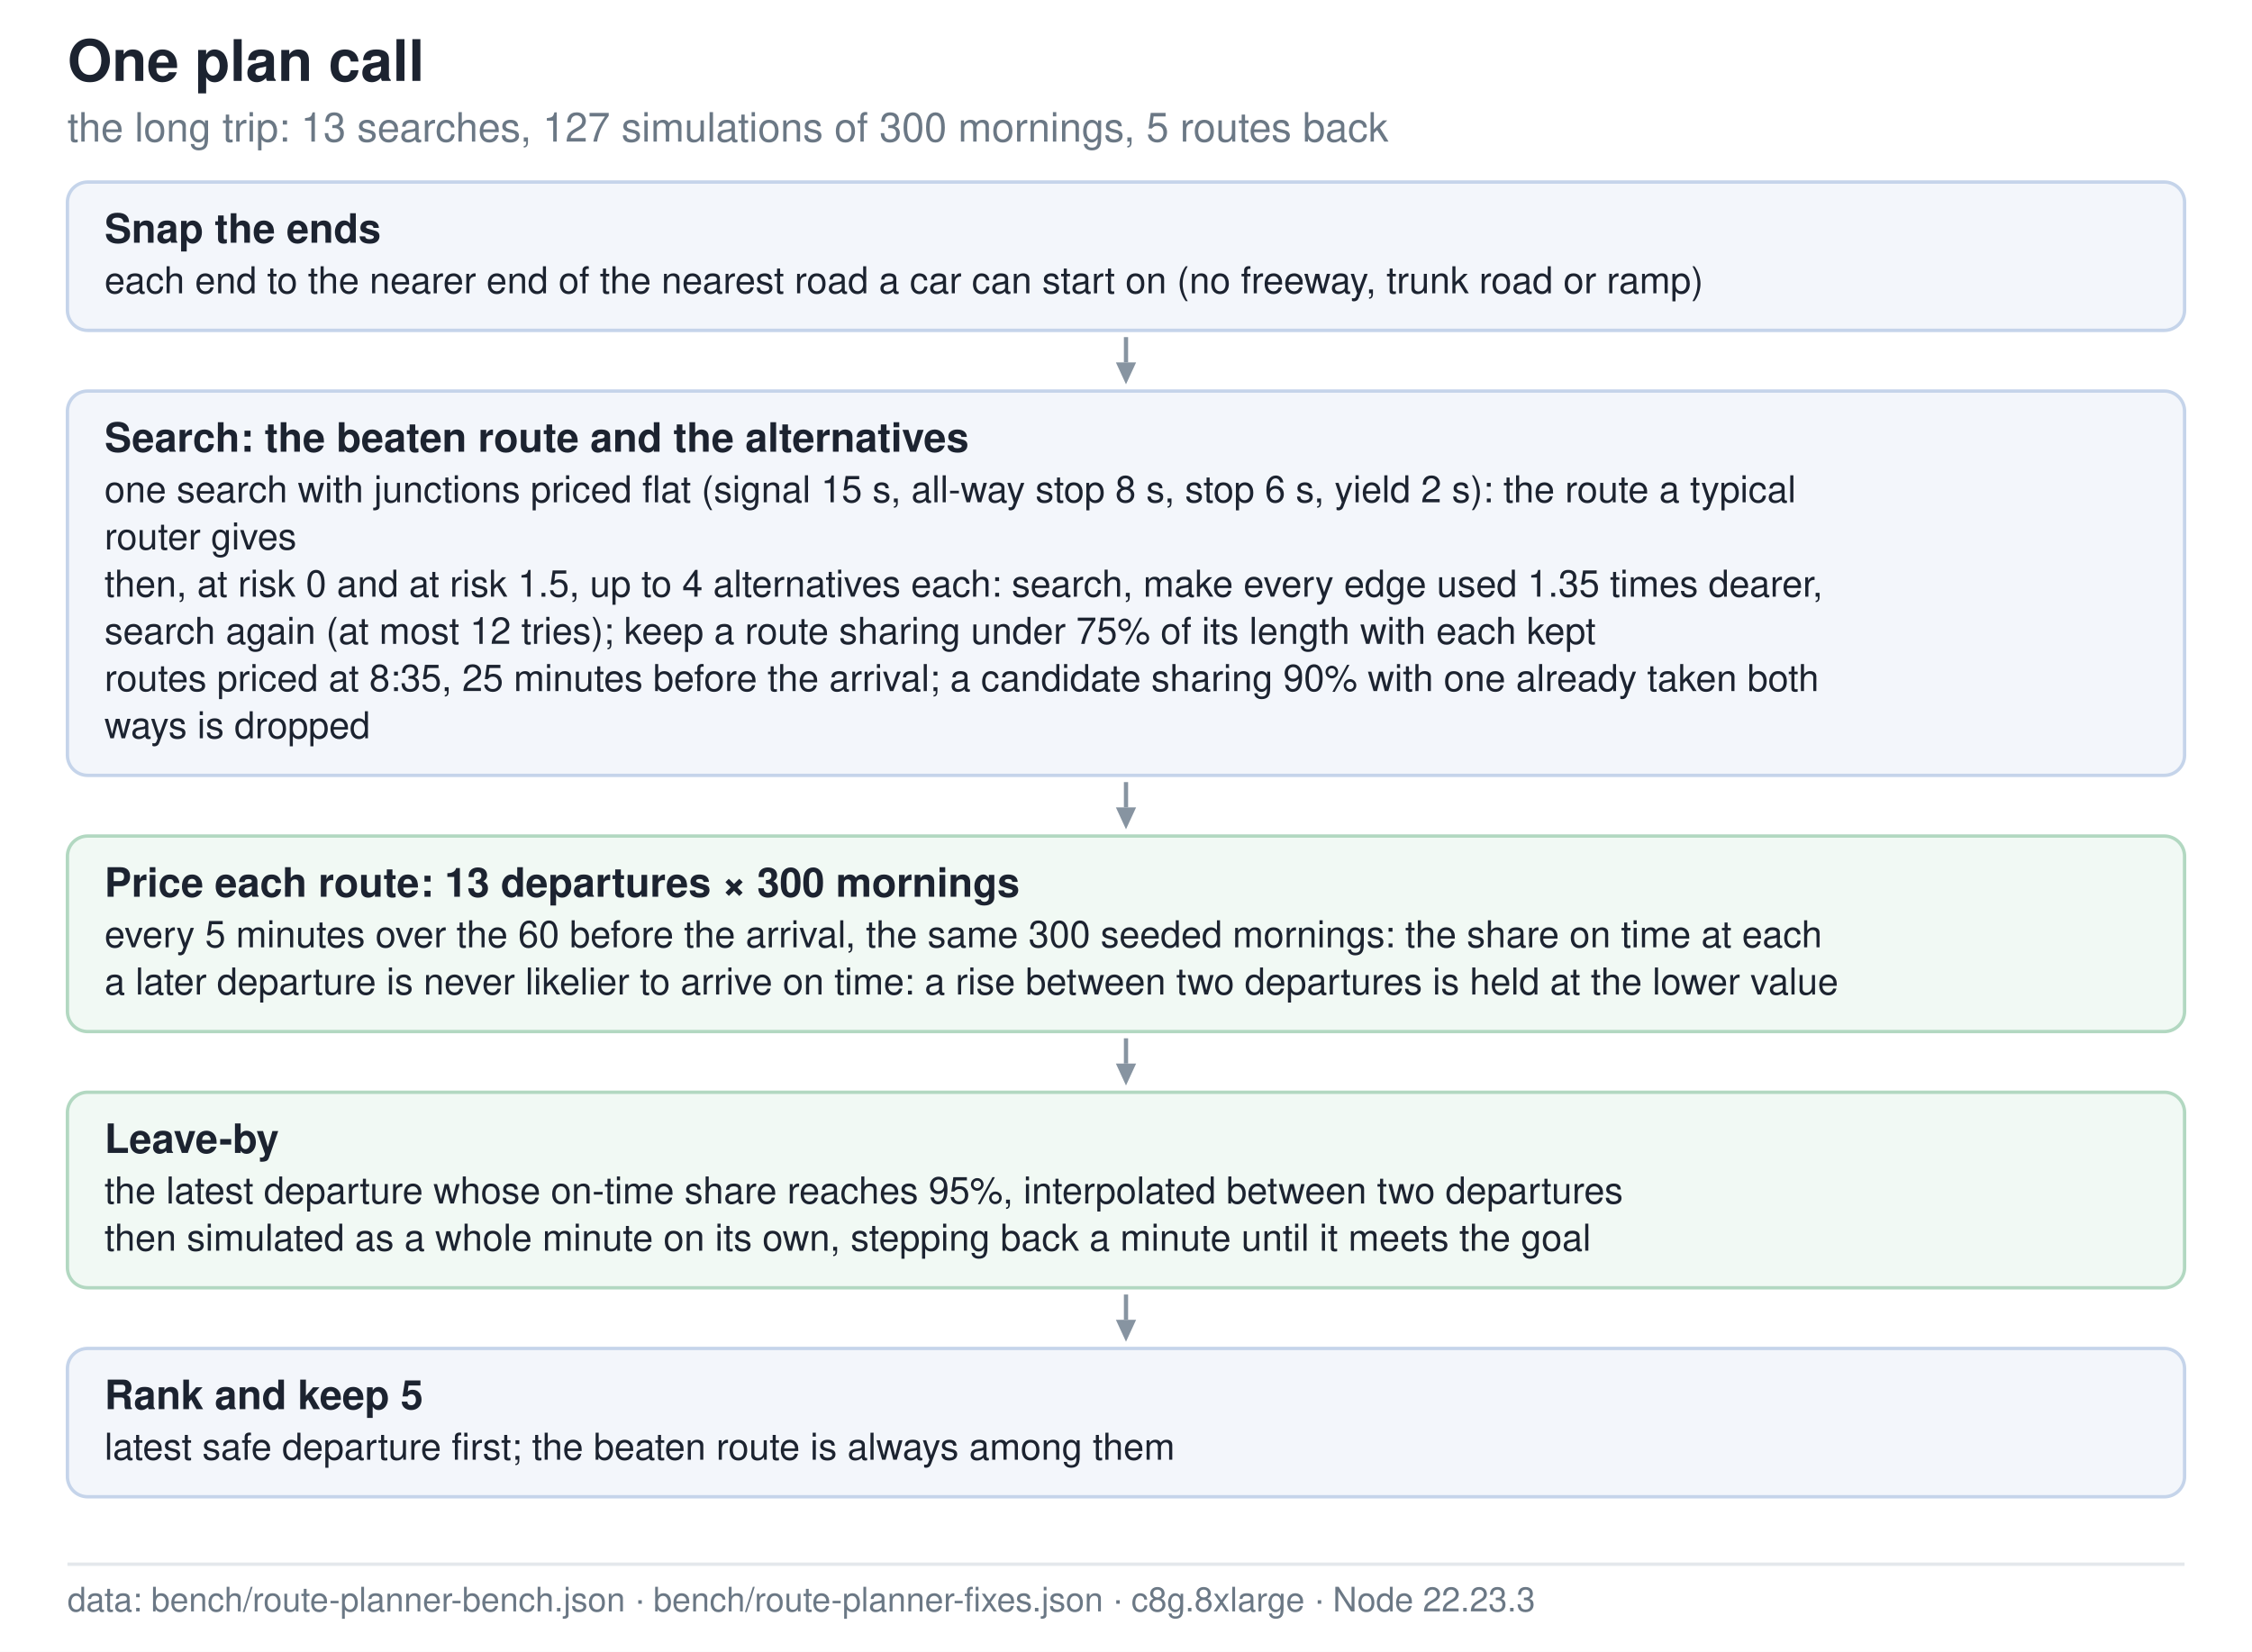
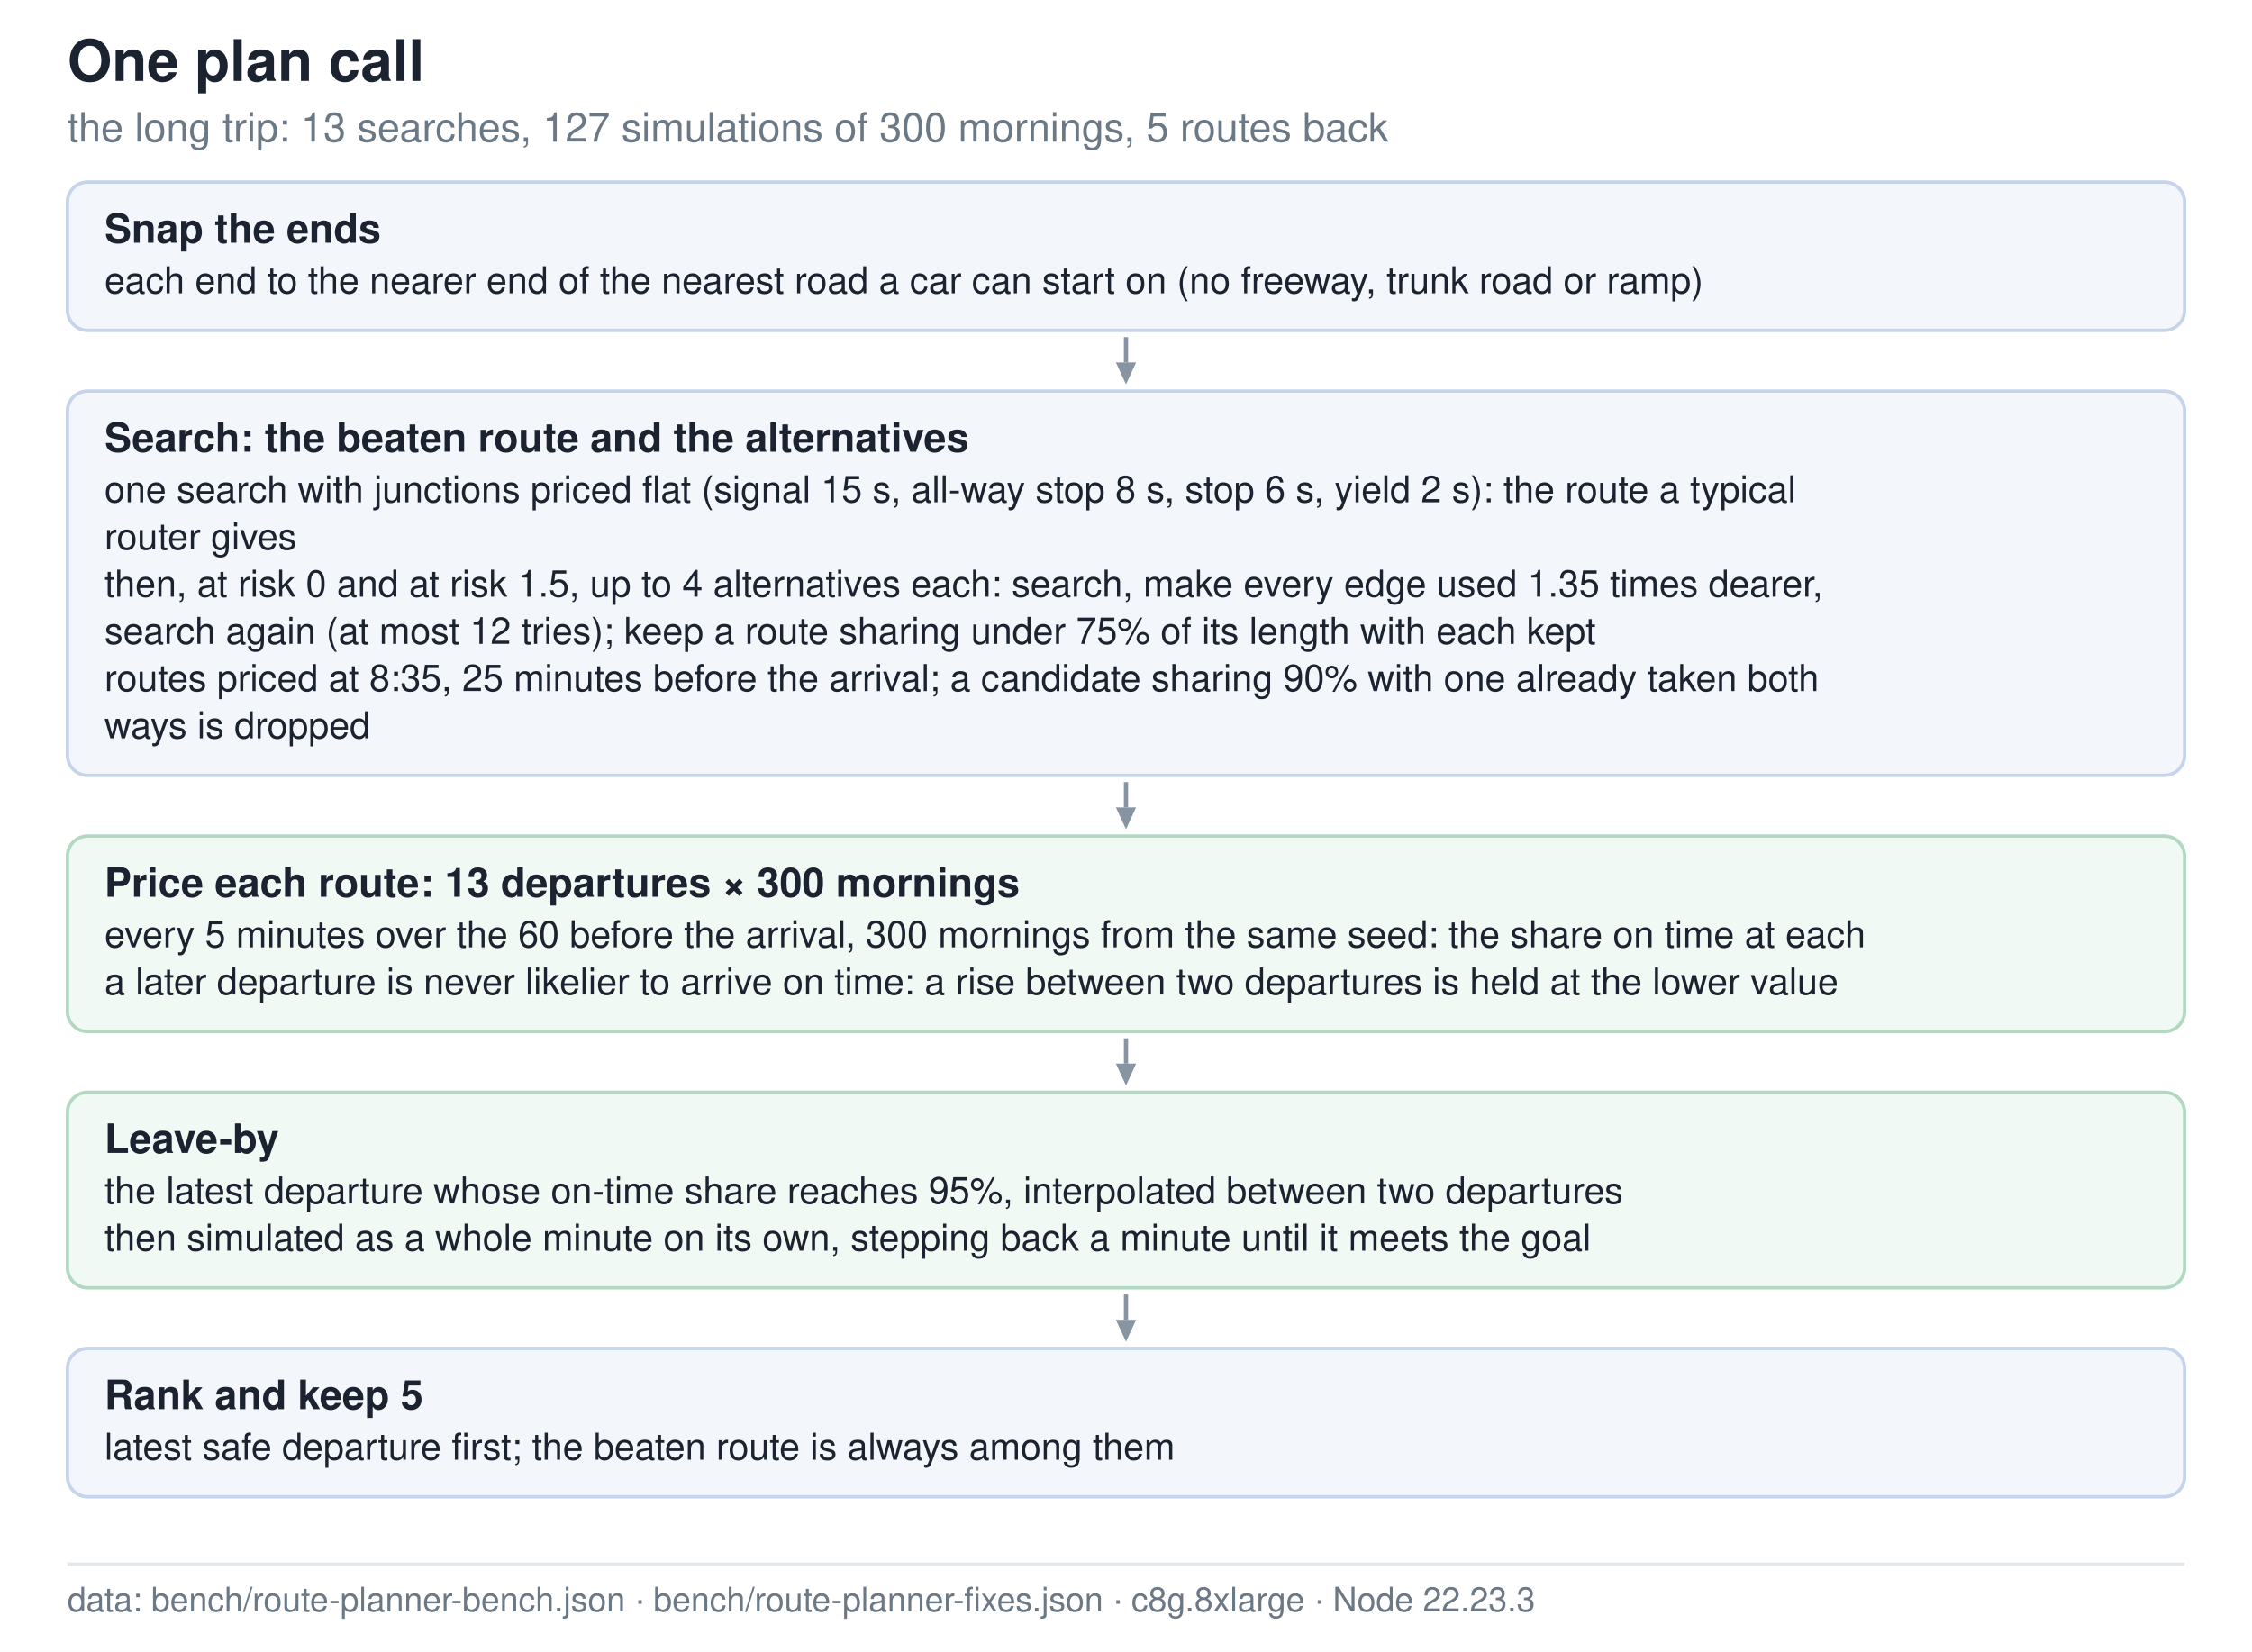
- <svg xmlns="http://www.w3.org/2000/svg" width="668" height="490" viewBox="0 0 668 490" role="img" aria-label="One plan call: snap the ends to the road network; search once with junctions priced flat and then for alternatives at two risk levels, each search after the first making the edges already used dearer; price each candidate route at 13 departures over 300 seeded mornings; find the latest departure that arrives on time 95% of the time and check it as a whole minute; rank the routes by it." font-family="system-ui,-apple-system,Segoe UI,Helvetica,Arial,sans-serif" style="font-variant-numeric:tabular-nums">
+ <svg xmlns="http://www.w3.org/2000/svg" width="668" height="490" viewBox="0 0 668 490" role="img" aria-label="One plan call: snap the ends to the road network; search once with junctions priced flat and then for alternatives at two risk levels, each search after the first making the edges already used dearer; price each candidate route at 13 departures over 300 mornings from one seed; find the latest departure that arrives on time 95% of the time and check it as a whole minute; rank the routes by it." font-family="system-ui,-apple-system,Segoe UI,Helvetica,Arial,sans-serif" style="font-variant-numeric:tabular-nums">
  <style>@media (prefers-color-scheme: dark){
rect[fill="#ffffff"]{fill:#0d1117}
text[fill="#1c2330"]{fill:#e2e7ec}
text[fill="#6b7885"]{fill:#9aa6b1}
text[fill="#1a73e8"]{fill:#6ba3f5}
line[stroke="#e4e8ec"]{stroke:#2b333c}
rect[stroke="#e4e8ec"]{stroke:#39424c}
rect[fill="#e4e8ec"]{fill:#2b333c}
line[stroke="#6b7885"],path[stroke="#6b7885"],polyline[stroke="#6b7885"]{stroke:#8b98a4}
path[fill="#6b7885"]{fill:#8b98a4}
line[stroke="#8794a1"],path[stroke="#8794a1"],polyline[stroke="#8794a1"]{stroke:#6f7c88}
path[fill="#8794a1"]{fill:#6f7c88}
circle[stroke="#8794a1"]{stroke:#6f7c88}rect[stroke="#8794a1"]{stroke:#6f7c88}circle[fill="#8794a1"]{fill:#6f7c88}
rect[fill="#f3f6fb"]{fill:#172435}rect[stroke="#c5d4ea"]{stroke:#34507a}rect[fill="#c5d4ea"]{fill:#34507a}
rect[fill="#f1f9f4"]{fill:#13281f}rect[stroke="#b2d8c1"]{stroke:#2c6049}rect[fill="#b2d8c1"]{fill:#2c6049}
rect[fill="#fcf4f0"]{fill:#2b1b15}rect[stroke="#e2c0b0"]{stroke:#6c4232}rect[fill="#e2c0b0"]{fill:#6c4232}
rect[fill="#fbf7ea"]{fill:#2a2414}rect[stroke="#e6d8a8"]{stroke:#6e5a24}rect[fill="#e6d8a8"]{fill:#6e5a24}
rect[fill="#eff1f4"]{fill:#1a2029}rect[stroke="#b8c0ca"]{stroke:#465260}rect[fill="#b8c0ca"]{fill:#465260}
rect[fill="#e8f4f6"]{fill:#0f2529}rect[stroke="#a6d0d9"]{stroke:#2a6470}rect[fill="#a6d0d9"]{fill:#2a6470}
rect[fill="#3f4b5b"]{fill:#c3cfdc}
circle[fill="#ffffff"]{fill:#0d1117}
text[fill="#146b3a"]{fill:#5cc48c}
text[fill="#46505b"]{fill:#aab4be}
text[fill="#8f2a23"]{fill:#f0847b}
polyline[stroke="#3a4656"]{stroke:#a7b6c8}circle[fill="#3a4656"],rect[fill="#3a4656"]{fill:#a7b6c8}
text[fill="#3a4656"]{fill:#a7b6c8}
}</style>
  <rect width="668" height="490" fill="#ffffff" />
  <g transform="translate(4 0)">
    <text x="16" y="24" font-size="17" fill="#1c2330" font-weight="650">One plan call</text>
    <text x="16" y="42" font-size="12" fill="#6b7885">the long trip: 13 searches, 127 simulations of 300 mornings, 5 routes back</text>
    <rect x="16" y="54" width="628" height="44" rx="6" fill="#f3f6fb" stroke="#c5d4ea" stroke-width="1" />
    <text x="27" y="72" font-size="12" fill="#1c2330" font-weight="600">Snap the ends</text>
    <text x="27" y="87" font-size="11" fill="#1c2330">each end to the nearer end of the nearest road a car can start on (no freeway, trunk road or ramp)</text>
    <line x1="330" y1="100" x2="330" y2="107.5" stroke="#8794a1" stroke-width="1.25" />
    <path d="M330 114L327 107.5L333 107.5z" fill="#8794a1" />
    <rect x="16" y="116" width="628" height="114" rx="6" fill="#f3f6fb" stroke="#c5d4ea" stroke-width="1" />
    <text x="27" y="134" font-size="12" fill="#1c2330" font-weight="600">Search: the beaten route and the alternatives</text>
    <text x="27" y="149" font-size="11" fill="#1c2330">one search with junctions priced flat (signal 15 s, all-way stop 8 s, stop 6 s, yield 2 s): the route a typical</text>
    <text x="27" y="163" font-size="11" fill="#1c2330">router gives</text>
    <text x="27" y="177" font-size="11" fill="#1c2330">then, at risk 0 and at risk 1.5, up to 4 alternatives each: search, make every edge used 1.35 times dearer,</text>
    <text x="27" y="191" font-size="11" fill="#1c2330">search again (at most 12 tries); keep a route sharing under 75% of its length with each kept</text>
    <text x="27" y="205" font-size="11" fill="#1c2330">routes priced at 8:35, 25 minutes before the arrival; a candidate sharing 90% with one already taken both</text>
    <text x="27" y="219" font-size="11" fill="#1c2330">ways is dropped</text>
    <line x1="330" y1="232" x2="330" y2="239.5" stroke="#8794a1" stroke-width="1.25" />
    <path d="M330 246L327 239.5L333 239.5z" fill="#8794a1" />
    <rect x="16" y="248" width="628" height="58" rx="6" fill="#f1f9f4" stroke="#b2d8c1" stroke-width="1" />
    <text x="27" y="266" font-size="12" fill="#1c2330" font-weight="600">Price each route: 13 departures × 300 mornings</text>
-     <text x="27" y="281" font-size="11" fill="#1c2330">every 5 minutes over the 60 before the arrival, the same 300 seeded mornings: the share on time at each</text>
+     <text x="27" y="281" font-size="11" fill="#1c2330">every 5 minutes over the 60 before the arrival, 300 mornings from the same seed: the share on time at each</text>
    <text x="27" y="295" font-size="11" fill="#1c2330">a later departure is never likelier to arrive on time: a rise between two departures is held at the lower value</text>
    <line x1="330" y1="308" x2="330" y2="315.5" stroke="#8794a1" stroke-width="1.25" />
    <path d="M330 322L327 315.5L333 315.5z" fill="#8794a1" />
    <rect x="16" y="324" width="628" height="58" rx="6" fill="#f1f9f4" stroke="#b2d8c1" stroke-width="1" />
    <text x="27" y="342" font-size="12" fill="#1c2330" font-weight="600">Leave-by</text>
    <text x="27" y="357" font-size="11" fill="#1c2330">the latest departure whose on-time share reaches 95%, interpolated between two departures</text>
    <text x="27" y="371" font-size="11" fill="#1c2330">then simulated as a whole minute on its own, stepping back a minute until it meets the goal</text>
    <line x1="330" y1="384" x2="330" y2="391.5" stroke="#8794a1" stroke-width="1.25" />
    <path d="M330 398L327 391.5L333 391.5z" fill="#8794a1" />
    <rect x="16" y="400" width="628" height="44" rx="6" fill="#f3f6fb" stroke="#c5d4ea" stroke-width="1" />
    <text x="27" y="418" font-size="12" fill="#1c2330" font-weight="600">Rank and keep 5</text>
    <text x="27" y="433" font-size="11" fill="#1c2330">latest safe departure first; the beaten route is always among them</text>
    <line x1="16" y1="464" x2="644" y2="464" stroke="#e4e8ec" />
    <text x="16" y="478" font-size="10" fill="#6b7885">data: bench/route-planner-bench.json · bench/route-planner-fixes.json · c8g.8xlarge · Node 22.23.3</text>
  </g>
</svg>
